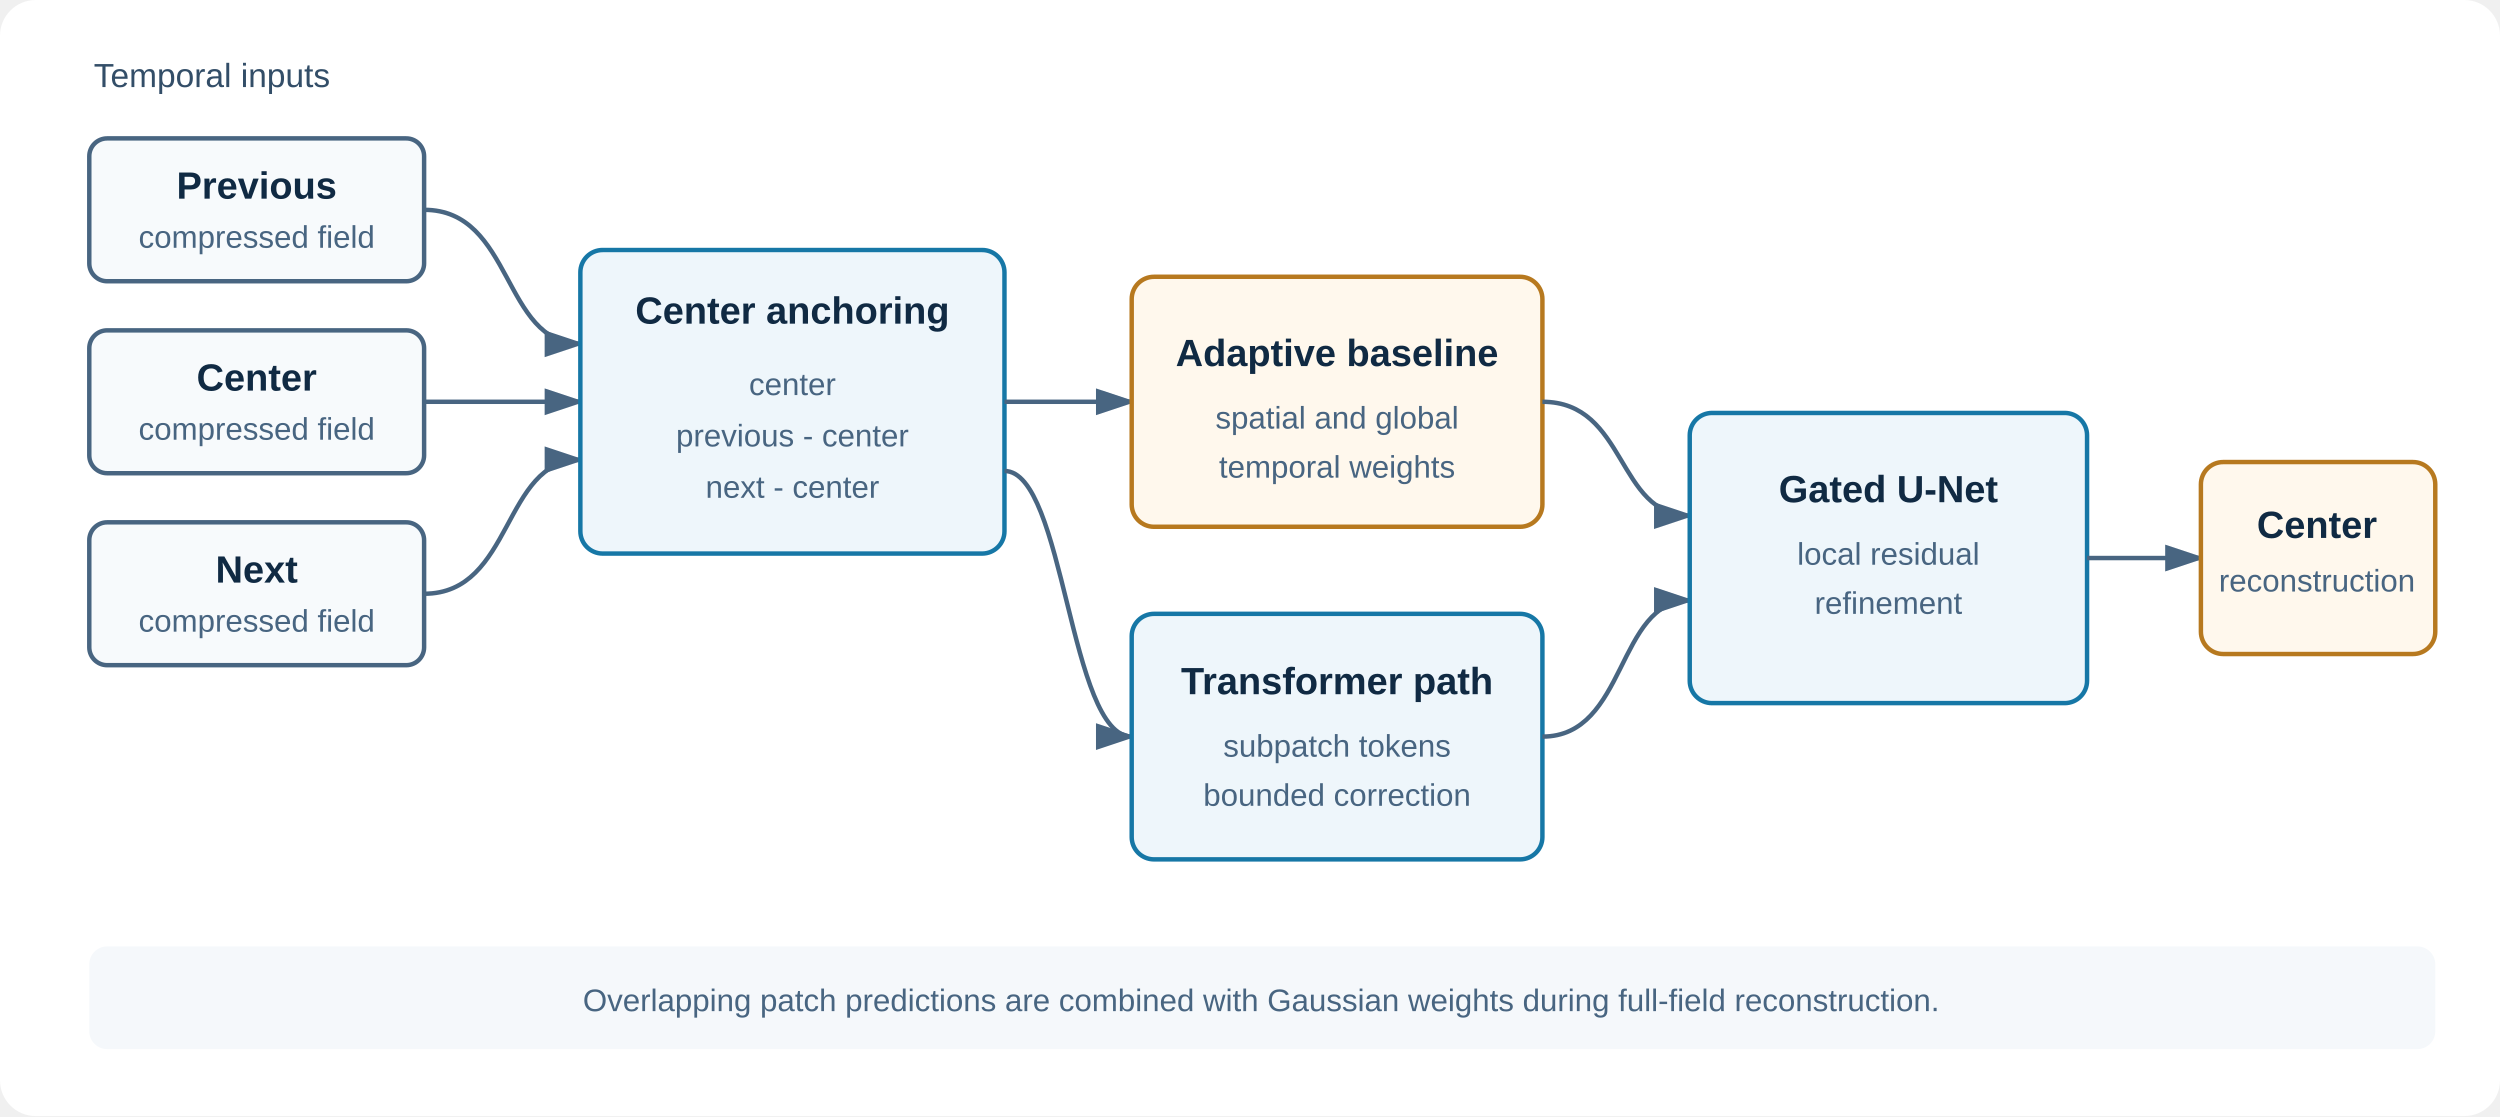
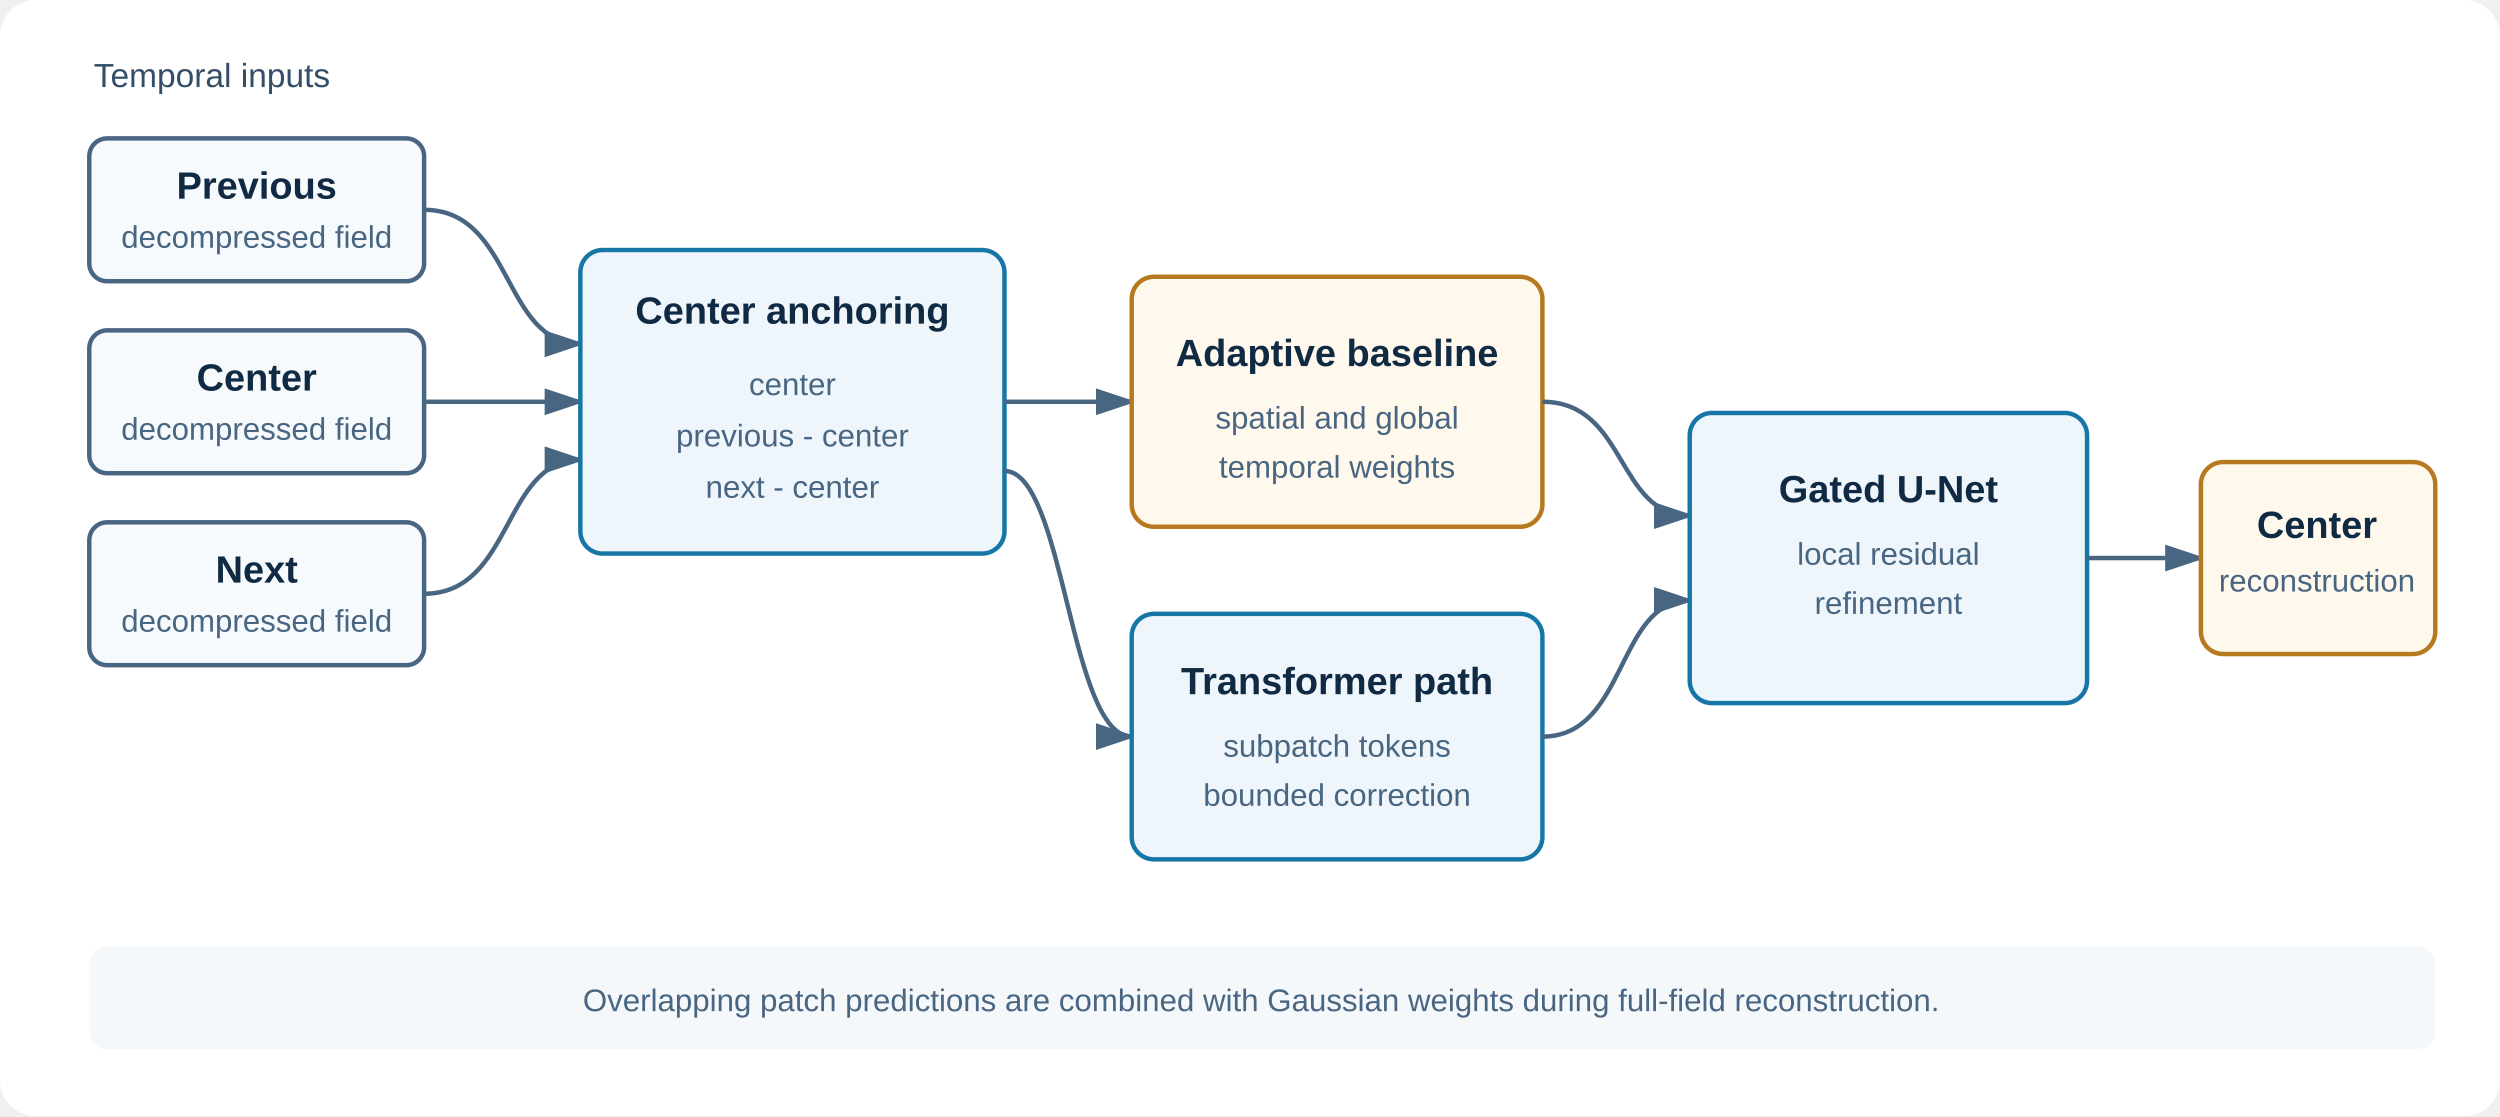
<svg xmlns="http://www.w3.org/2000/svg" width="1120" height="500" viewBox="0 0 1120 500" role="img" aria-labelledby="title desc">
  <defs>
    <marker id="arrow" markerWidth="10" markerHeight="10" refX="8" refY="3" orient="auto" markerUnits="strokeWidth">
      <path d="M0,0 L0,6 L9,3 z" fill="#486581" />
    </marker>
    <style>
      .box { fill: #f7fafc; stroke: #486581; stroke-width: 2; }
      .accent { fill: #eef6fb; stroke: #1677a6; stroke-width: 2; }
      .warm { fill: #fff8ed; stroke: #b7791f; stroke-width: 2; }
      .line { fill: none; stroke: #486581; stroke-width: 2; marker-end: url(#arrow); }
      .label { fill: #102a43; font: 600 17px Arial, Helvetica, sans-serif; text-anchor: middle; }
      .small { fill: #486581; font: 14px Arial, Helvetica, sans-serif; text-anchor: middle; }
      .note { fill: #334e68; font: 15px Arial, Helvetica, sans-serif; }
    </style>
  </defs>
  <rect width="1120" height="500" rx="16" fill="#ffffff" />
  <text x="42" y="39" class="note" font-weight="700">Temporal inputs</text>
  <rect x="40" y="62" width="150" height="64" rx="8" class="box" />
  <rect x="40" y="148" width="150" height="64" rx="8" class="box" />
  <rect x="40" y="234" width="150" height="64" rx="8" class="box" />
  <text x="115" y="89" class="label">Previous</text>
-   <text x="115" y="111" class="small">compressed field</text>
+   <text x="115" y="111" class="small">decompressed field</text>
  <text x="115" y="175" class="label">Center</text>
-   <text x="115" y="197" class="small">compressed field</text>
+   <text x="115" y="197" class="small">decompressed field</text>
  <text x="115" y="261" class="label">Next</text>
-   <text x="115" y="283" class="small">compressed field</text>
+   <text x="115" y="283" class="small">decompressed field</text>
  <path d="M190 94 C230 94, 225 154, 260 154" class="line" />
  <path d="M190 180 L260 180" class="line" />
  <path d="M190 266 C230 266, 225 206, 260 206" class="line" />
  <rect x="260" y="112" width="190" height="136" rx="10" class="accent" />
  <text x="355" y="145" class="label">Center anchoring</text>
  <text x="355" y="177" class="small">center</text>
  <text x="355" y="200" class="small">previous - center</text>
  <text x="355" y="223" class="small">next - center</text>
  <path d="M450 180 L507 180" class="line" />
  <rect x="507" y="124" width="184" height="112" rx="10" class="warm" />
  <text x="599" y="164" class="label">Adaptive baseline</text>
  <text x="599" y="192" class="small">spatial and global</text>
  <text x="599" y="214" class="small">temporal weights</text>
  <path d="M450 211 C477 211, 479 330, 507 330" class="line" />
  <rect x="507" y="275" width="184" height="110" rx="10" class="accent" />
  <text x="599" y="311" class="label">Transformer path</text>
  <text x="599" y="339" class="small">subpatch tokens</text>
  <text x="599" y="361" class="small">bounded correction</text>
  <path d="M691 180 C729 180, 724 231, 757 231" class="line" />
  <path d="M691 330 C729 330, 724 269, 757 269" class="line" />
  <rect x="757" y="185" width="178" height="130" rx="10" class="accent" />
  <text x="846" y="225" class="label">Gated U-Net</text>
  <text x="846" y="253" class="small">local residual</text>
  <text x="846" y="275" class="small">refinement</text>
  <path d="M935 250 L986 250" class="line" />
  <rect x="986" y="207" width="105" height="86" rx="10" class="warm" />
  <text x="1038" y="241" class="label">Center</text>
  <text x="1038" y="265" class="small">reconstruction</text>
  <rect x="40" y="424" width="1051" height="46" rx="8" fill="#f5f8fb" />
  <text x="565" y="453" class="small">Overlapping patch predictions are combined with Gaussian weights during full-field reconstruction.</text>
</svg>
